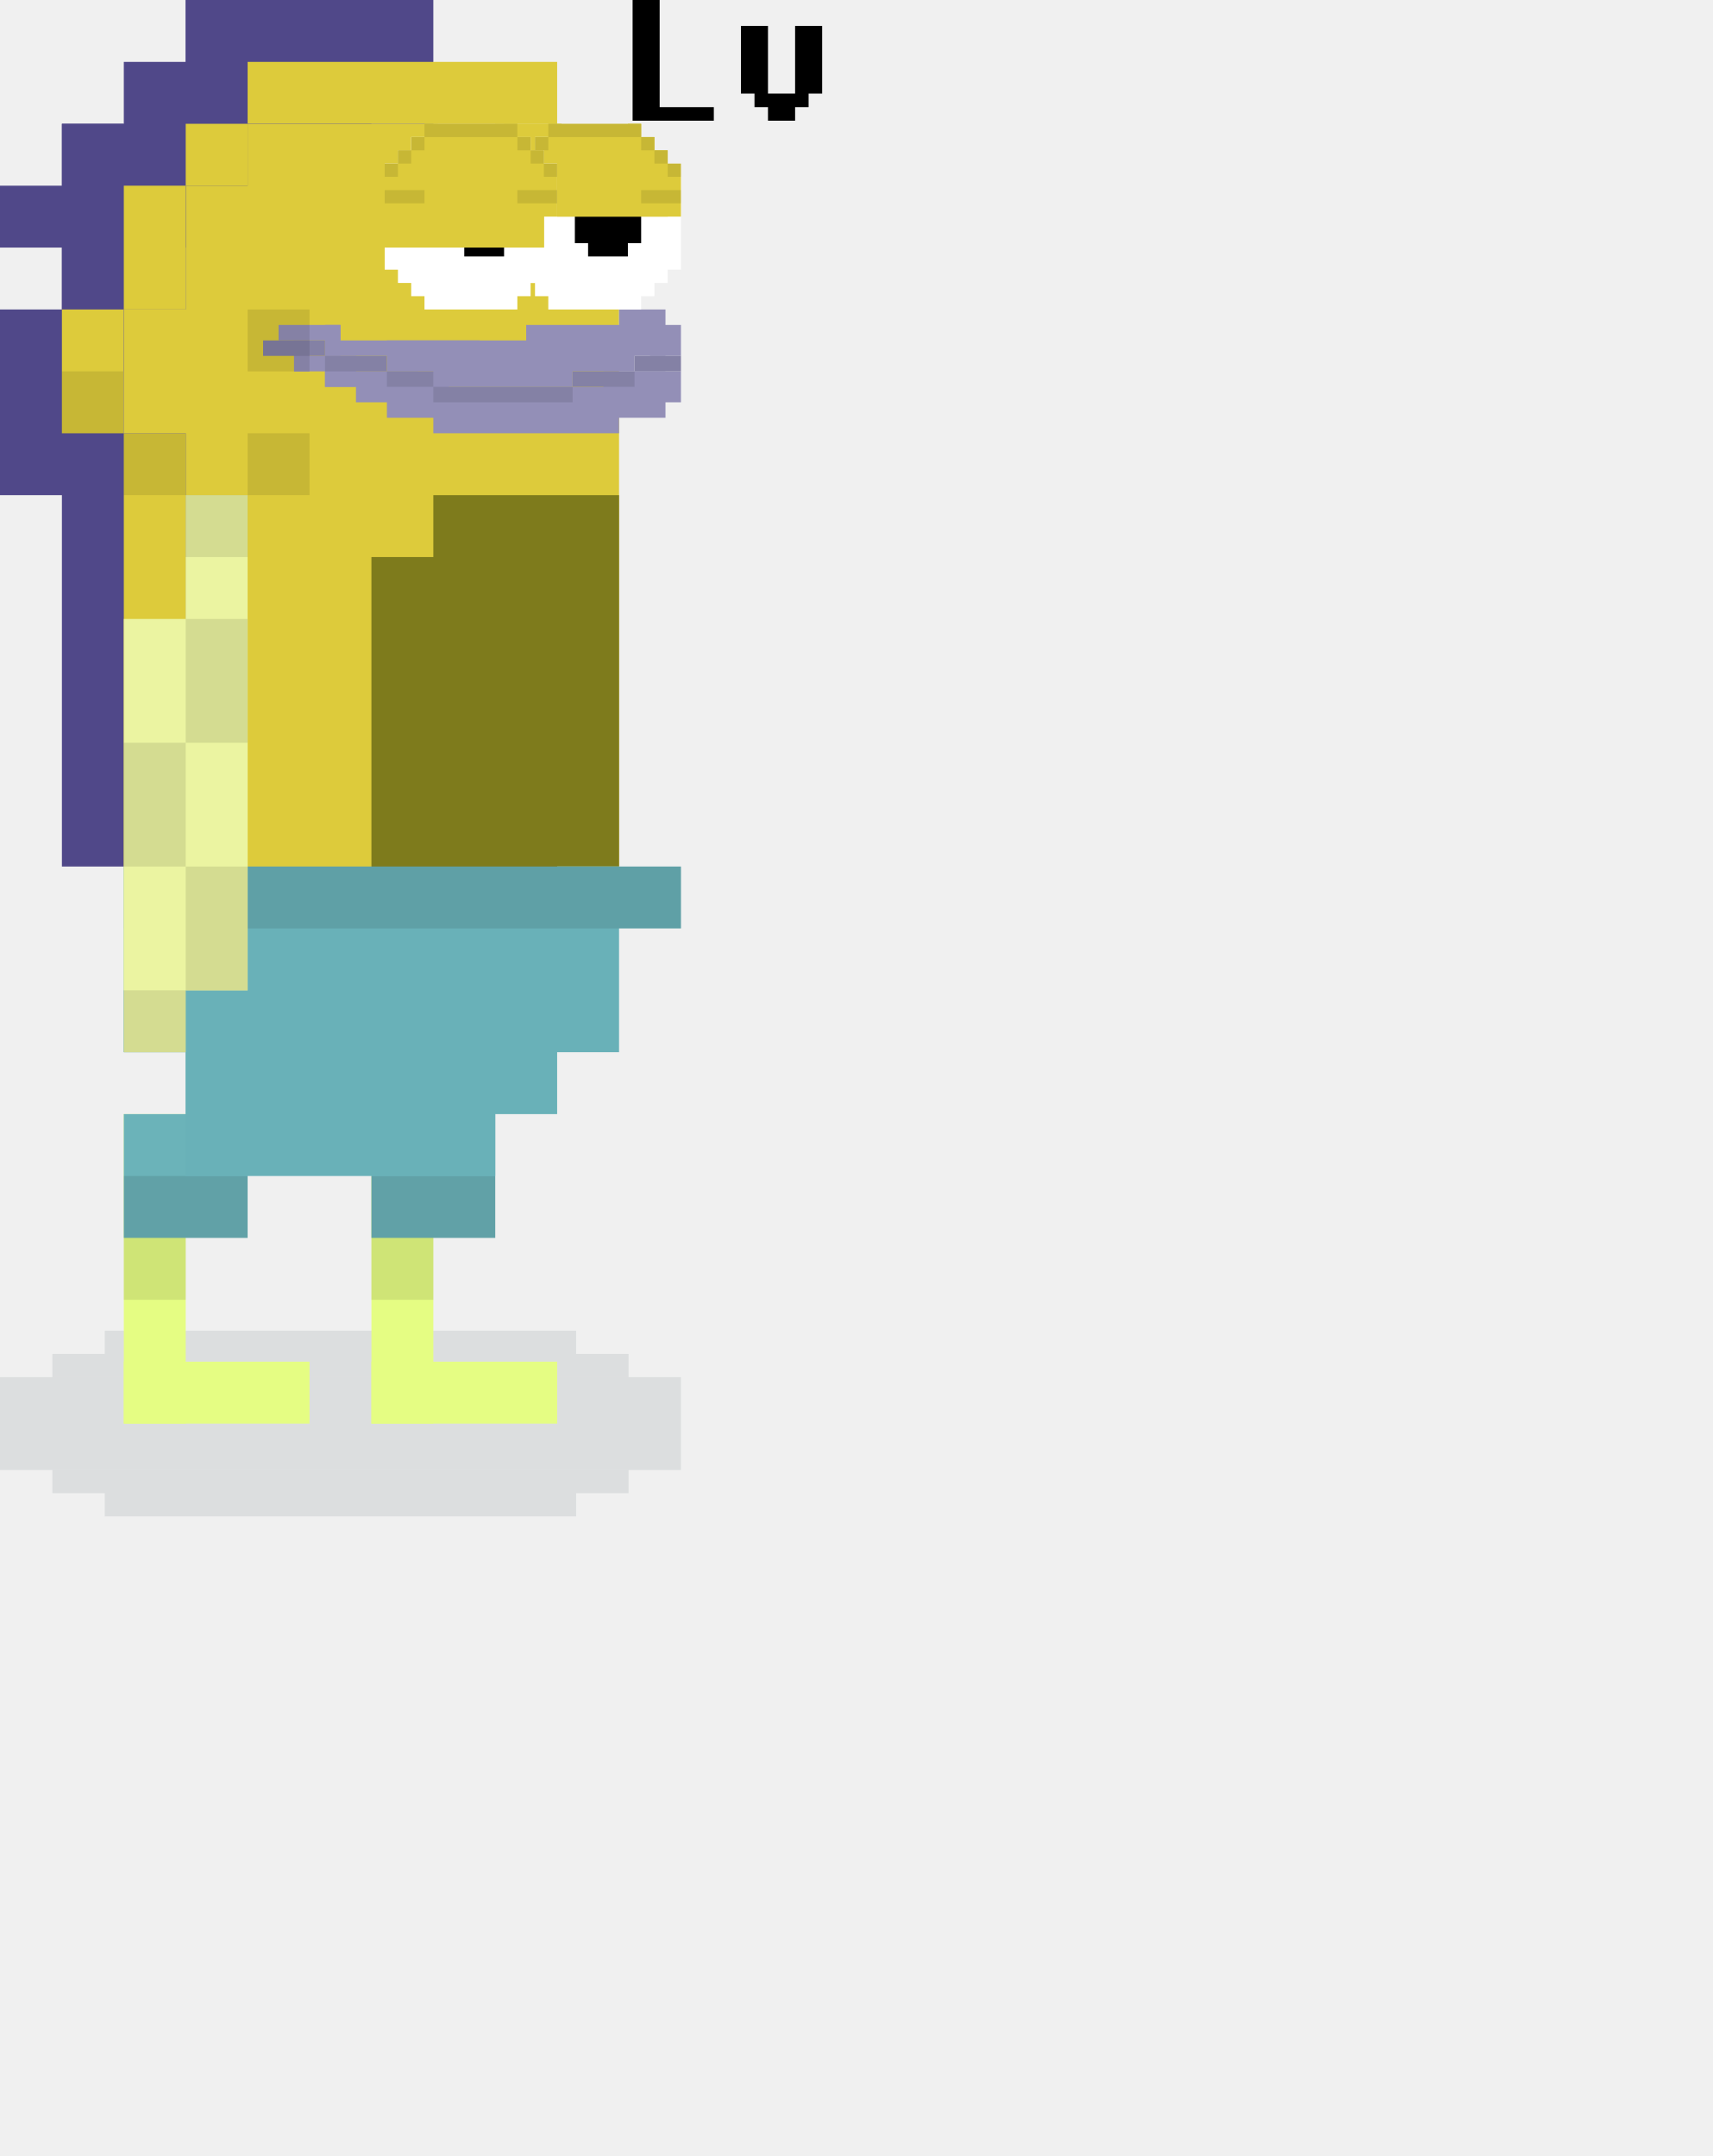
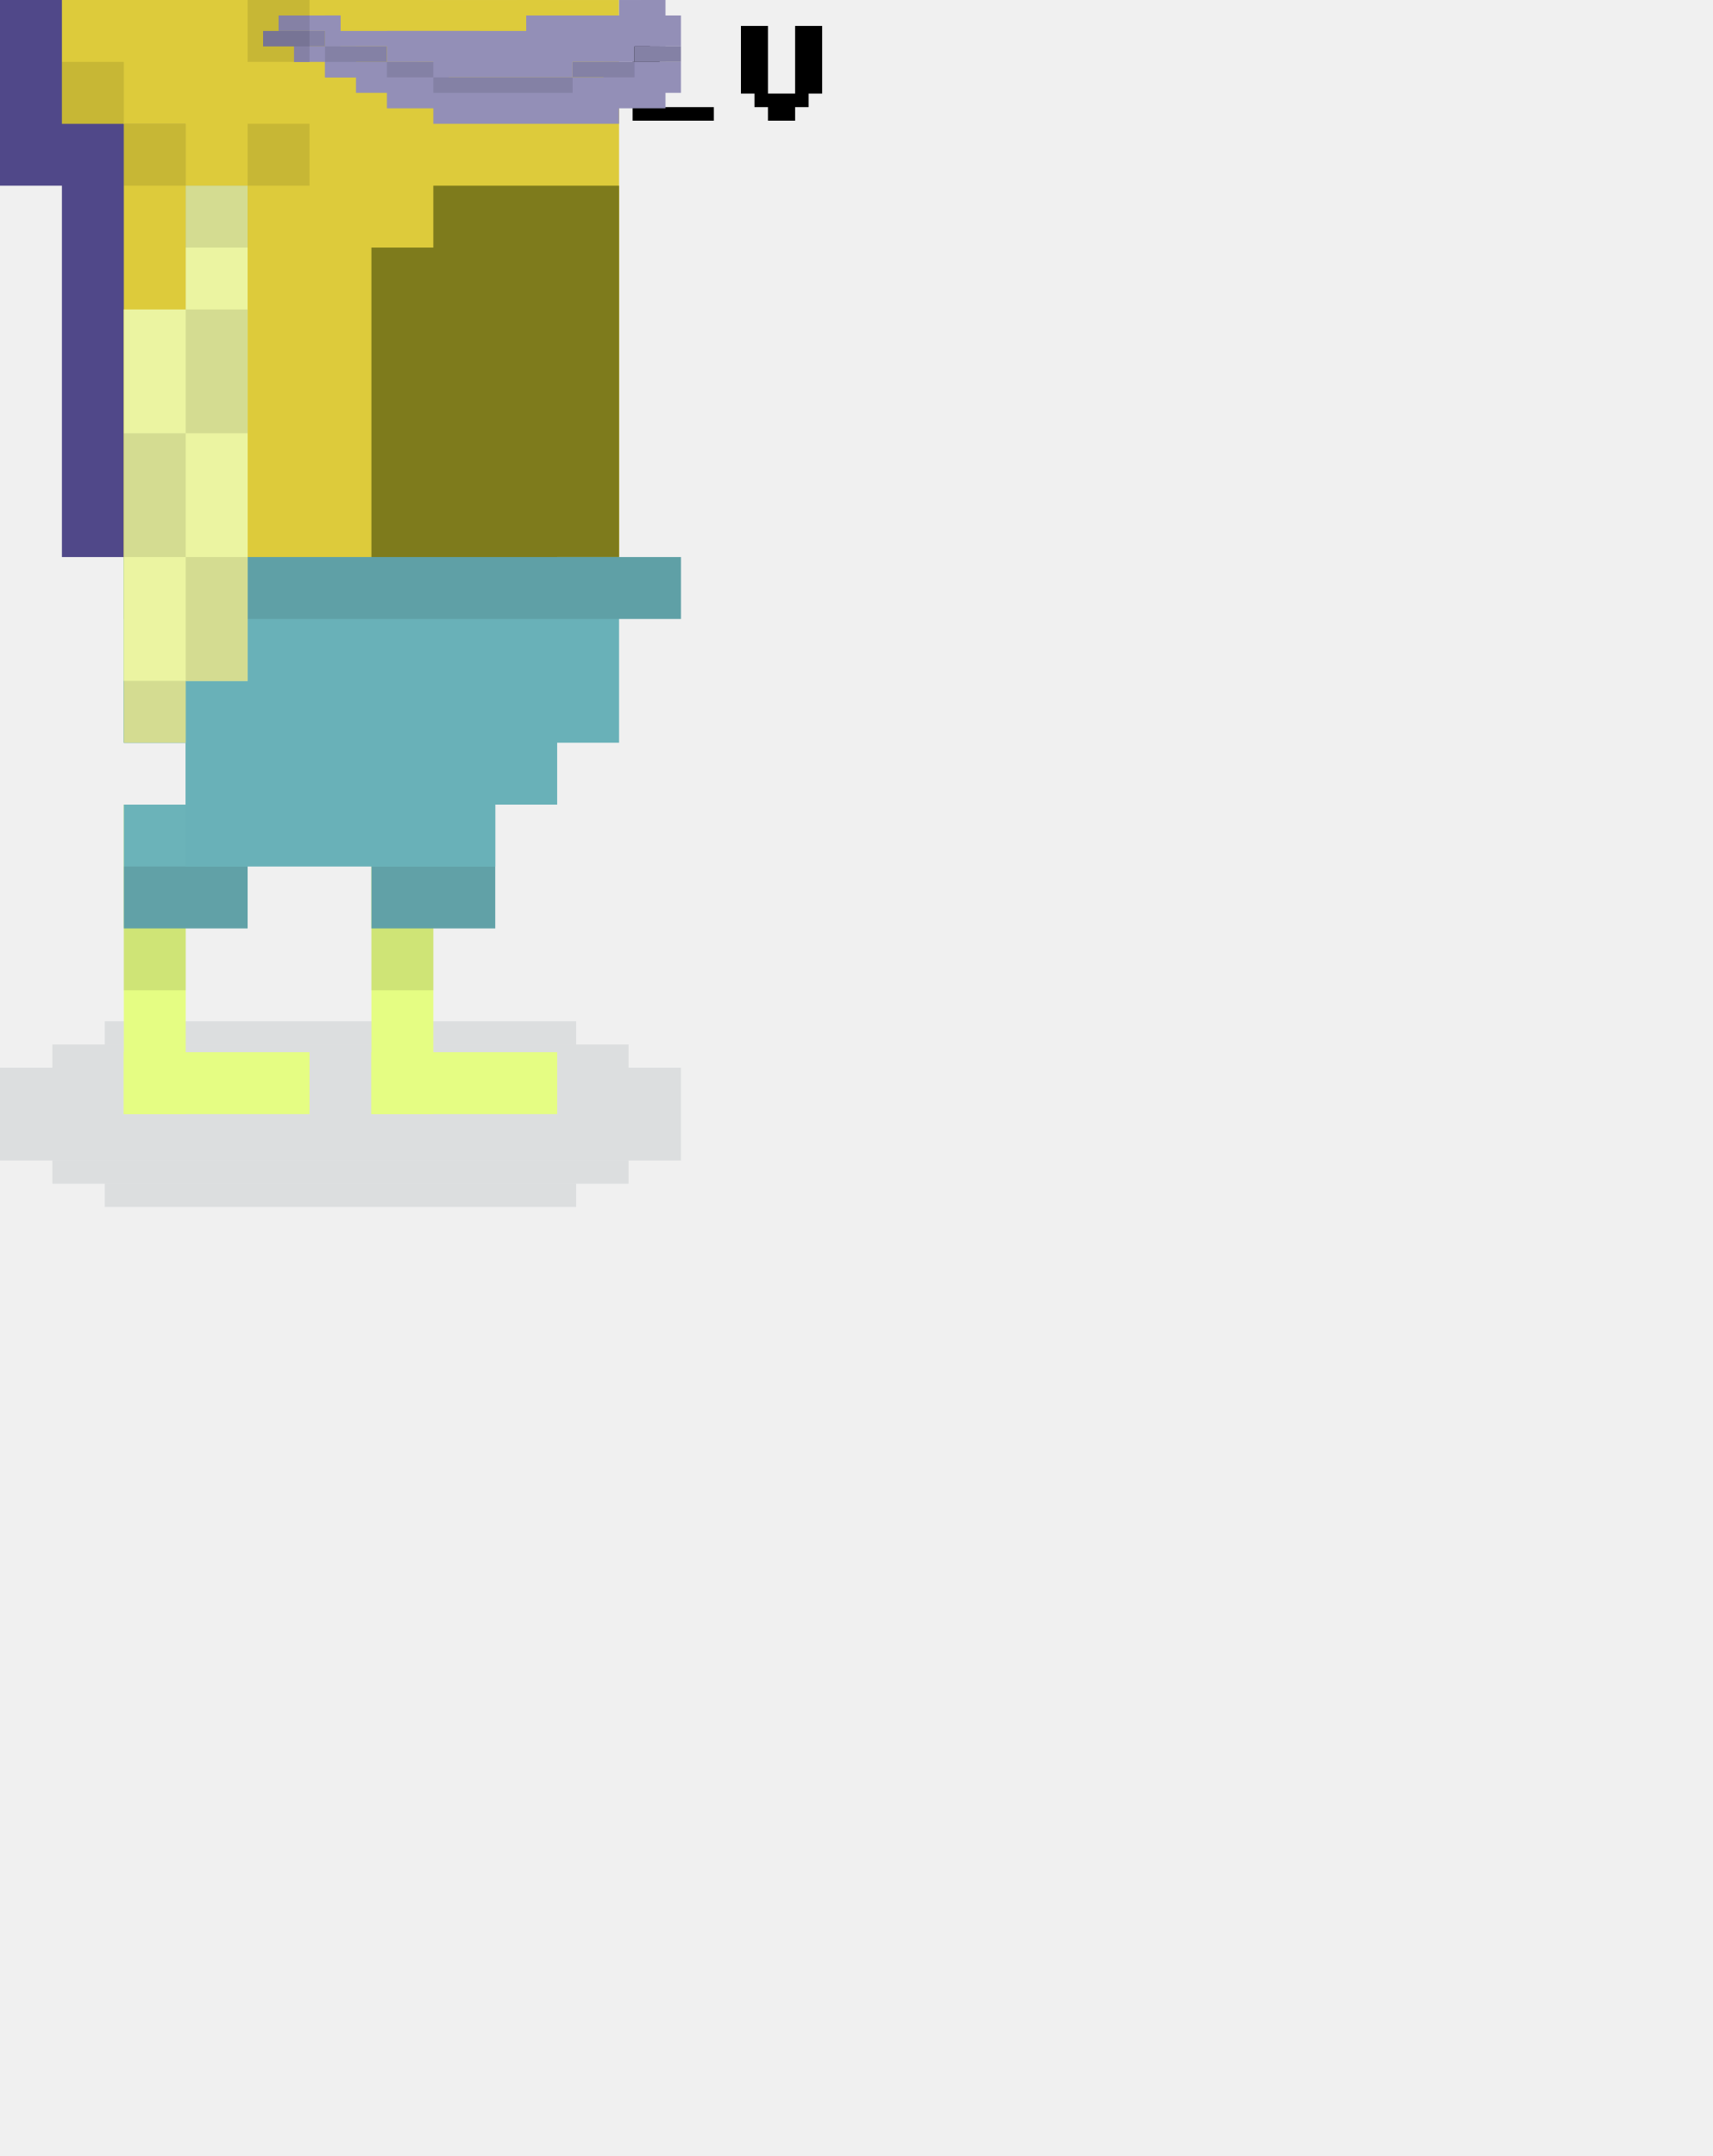
<svg xmlns="http://www.w3.org/2000/svg" fill="none" overflow="visible">
  <style>
    *{act}

    @keyframes fishman-*{id}-hand-move {
    0% {
-     transform: translate(2px, 8px) rotate(-10deg);
-     }
-     50% {
-     transform: translate(2px, 8px) rotate(10deg);
-     }
-     100% {
-     transform: translate(2px, 8px) rotate(-10deg);
+     transform: translate(2px, 3px) rotate(-10deg);
+     }
+     50% {
+     transform: translate(2px, 3px) rotate(10deg);
+     }
+     100% {
+     transform: translate(2px, 3px) rotate(-10deg);
    }
    }

    @keyframes fishman-*{id}-leg-left-move {
    0% {
-     transform: translate(3px, 18px);
-     }
-     50% {
-     transform: translate(3px, 18px) rotate(10deg);
-     }
-     100% {
-     transform: translate(3px, 18px);
+     transform: translate(3px, 13px);
+     }
+     50% {
+     transform: translate(3px, 13px) rotate(10deg);
+     }
+     100% {
+     transform: translate(3px, 13px);
    }
    }

    @keyframes fishman-*{id}-leg-right-move {
    0% {
-     transform: translate(6px, 18px);
-     }
-     50% {
-     transform: translate(6px, 18px) rotate(-10deg);
-     }
-     100% {
-     transform: translate(6px, 18px);
+     transform: translate(6px, 13px);
+     }
+     50% {
+     transform: translate(6px, 13px) rotate(-10deg);
+     }
+     100% {
+     transform: translate(6px, 13px);
    }
    }

    @keyframes fishman-*{id}-eyelid-left-move {
    0% {
    transform: translate(0.2px, 3px) scaleY(0);
    }
    50% {
    transform: translate(0.2px, 3.7px) scaleY(-1.17);
    }
    100% {
    transform: translate(0.2px, 3px) scaleY(0);
    }
    }

    @keyframes fishman-*{id}-eyelid-right-move {
    0% {
    transform: translate(2.2px, 3px) scaleY(0);
    }
    50% {
    transform: translate(2.2px, 3.7px) scaleY(-1.17);
    }
    100% {
    transform: translate(2.2px, 3px) scaleY(0);
    }
    }

    #fishman-*{id}-leg-left {
    animation-name:fishman-*{id}-leg-left-move;
    animation-duration:1s;
    animation-iteration-count:infinite;
    animation-timing-function: ease-in-out;
    }

    #fishman-*{id}-leg-right {
    animation-name:fishman-*{id}-leg-right-move;
    animation-duration:1s;
    animation-iteration-count:infinite;
    animation-timing-function: ease-in-out;
    }

    #fishman-*{id}-hand {
    animation-name:fishman-*{id}-hand-move;
    animation-duration:2s;
    animation-iteration-count:infinite;
    animation-timing-function: ease-in-out;
    }

    #fishman-*{id}-eyelid-left {
    animation-name:fishman-*{id}-eyelid-left-move;
    animation-duration:3s;
    animation-iteration-count:infinite;
    animation-timing-function: ease-in-out;
    }

    #fishman-*{id}-eyelid-right {
    animation-name:fishman-*{id}-eyelid-right-move;
    animation-duration:3s;
    animation-iteration-count:infinite;
    animation-timing-function: ease-in-out;
    }
  </style>
  <g id="fishman-*{id}">
    <g id="contributions-wrap-*{id}">
-       <g id="contributions" transform="translate(-19, -30)" style="display:*{contribution-display};">
+       <g id="contributions" transform="translate(-19, -45)" style="display:*{contribution-display};">
        <g id="contribution-tag" transform="translate(-3, -1)">
          <rect x="3" width="77" height="19" fill="white" />
          <rect x="1" y="1.267" width="81" height="16.467" fill="white" />
          <rect y="2.533" width="83" height="13.933" fill="white" />
        </g>
        <path d="M1 2.75H4V3.5H4.75V4.25H3.25V3.5H1.75V7.25H3.25V6.5H4.75V7.25H4V8H1V7.25H0.25V3.5H1V2.75ZM7 2.75H10V3.5H10.75V7.25H10V8H7V7.25H6.25V3.5H7V2.75ZM9.25 7.25V3.5H7.75V7.25H9.25ZM16 3.5H16.75V8H15.25V3.5H13.75V8H12.25V2.75H16V3.5ZM19 1.25H20.5V2.75H22.75V3.5H20.5V7.25H22.75V8H19.75V7.25H19V3.5H18.25V2.75H19V1.25ZM24.25 2.75H25.75V4.25H26.5V5H25.75V8H24.25V2.75ZM28.75 2.75V4.25H26.5V3.5H27.25V2.75H28.75ZM33.25 2H31.75V0.5H33.25V2ZM33.25 7.25H34.75V8H30.25V7.25H31.75V3.5H30.25V2.75H33.25V7.25ZM40 3.5H40.75V7.25H40V8H36.25V1.25H37.75V2.75H40V3.5ZM39.25 7.25V3.5H37.75V7.25H39.25ZM45.25 2.75H46.75V8H43V7.25H42.25V2.75H43.75V7.25H45.25V2.75ZM49 1.25H50.5V2.75H52.75V3.5H50.5V7.25H52.75V8H49.75V7.25H49V3.5H48.25V2.75H49V1.25ZM57.25 2H55.75V0.5H57.25V2ZM57.25 7.25H58.75V8H54.25V7.25H55.75V3.5H54.25V2.75H57.25V7.25ZM61 2.75H64V3.5H64.75V7.25H64V8H61V7.25H60.25V3.5H61V2.75ZM63.25 7.25V3.5H61.75V7.25H63.25ZM70 3.5H70.75V8H69.25V3.5H67.75V8H66.25V2.75H70V3.5ZM73 5H72.25V3.5H73V2.75H76.75V3.5H73.75V5H76V5.75H76.75V7.25H76V8H72.25V7.25H75.25V5.75H73V5Z" fill="black" />
        <svg width="600" height="300" viewBox="0 0 200 100" fill="none" overflow="visible">
          <g id="contribution" transform="translate(*{contributionx}, 3.5)">
            *{contribution}
          </g>
        </svg>
      </g>
    </g>
    <g id="level-tag-wrap-*{id}">
-       <g id="level-tag" transform="translate(-22, -10.5)" style="display:*{level-tag-display};">
+       <g id="level-tag" transform="translate(-22, -25.5)" style="display:*{level-tag-display};">
        <rect x="3" width="77" height="9" fill="white" />
        <rect x="1" y="0.6" width="81" height="7.8" fill="white" />
        <rect y="1.2" width="83" height="6.6" fill="white" />
      </g>
    </g>
    <g id="level-wrap-*{id}">
      <svg width="600" height="300" viewBox="0 0 200 100" fill="none" overflow="visible">
-         <g id="level" transform="translate(*{levelx}, -3)">
+         <g id="level" transform="translate(*{levelx}, -8)">
          <g transform="translate(10, -0.05)">
            <path d="M0.219 0.031H0.656V1.781H1.531V2H0.219V0.031ZM2.188 1.562H1.969V0.469H2.406V1.562H2.844V0.469H3.281V1.562H3.062V1.781H2.844V2H2.406V1.781H2.188V1.562Z" fill="black" />
          </g>
          *{level}
        </g>
      </svg>
    </g>
    <svg width="600" height="300" viewBox="0 0 200 100" fill="none" overflow="visible">
-       <g id="fishman-*{id}-shadow" transform="translate(0, 21.5)">
+       <g id="fishman-*{id}-shadow" transform="translate(0, 16.5)">
        <rect y="0.75" width="11" height="1.5" fill="#2B4447" fill-opacity="0.1" />
        <rect x="0.846" y="0.375" width="9.308" height="0.375" fill="#2B4447" fill-opacity="0.1" />
        <rect x="0.846" y="2.25" width="9.308" height="0.375" fill="#2B4447" fill-opacity="0.1" />
        <rect x="1.692" width="7.615" height="0.375" fill="#2B4447" fill-opacity="0.1" />
        <rect x="1.692" y="2.625" width="7.615" height="0.375" fill="#2B4447" fill-opacity="0.1" />
      </g>
-       <g id="fishman-*{id}-leg-left" transform="translate(2, 18)">
+       <g id="fishman-*{id}-leg-left" transform="translate(2, 13)">
        <rect width="1" height="5" transform="matrix(-1 0 0 1 1 0)" fill="#E5FD83" />
        <rect width="3" height="1" transform="matrix(-1 0 0 1 3 4)" fill="#E5FD83" />
        <rect width="2" height="2" transform="matrix(-1 0 0 1 2 0)" fill="#6BB3B9" />
        <rect width="2" height="1" transform="matrix(-1 0 0 1 2 1)" fill="black" fill-opacity="0.1" />
        <rect width="1" height="1" transform="matrix(-1 0 0 1 1 2)" fill="black" fill-opacity="0.1" />
      </g>
-       <g id="fishman-*{id}-leg-right" transform="translate(6, 18)">
+       <g id="fishman-*{id}-leg-right" transform="translate(6, 13)">
        <rect width="1" height="5" transform="matrix(-1 0 0 1 1 0)" fill="#E5FD83" />
        <rect width="3" height="1" transform="matrix(-1 0 0 1 3 4)" fill="#E5FD83" />
        <rect width="2" height="2" transform="matrix(-1 0 0 1 2 0)" fill="#6BB3B9" />
        <rect width="2" height="1" transform="matrix(-1 0 0 1 2 1)" fill="black" fill-opacity="0.1" />
        <rect width="1" height="1" transform="matrix(-1 0 0 1 1 2)" fill="black" fill-opacity="0.1" />
      </g>
-       <g id="fishman-*{id}-body">
+       <g id="fishman-*{id}-body" transform="translate(0, -5)">
        <rect width="6" height="12" transform="matrix(-1 0 0 1 9 2)" fill="#DDCB3B" />
-         <rect width="6" height="12" transform="matrix(-1 0 0 1 9 3)" fill="#DDCB3B" />
+         <rect width="7" height="14" transform="matrix(-1 0 0 1 9 1)" fill="#DDCB3B" />
        <rect width="7" height="2" transform="matrix(-1 0 0 1 9 5)" fill="#DDCB3B" />
        <rect width="3" height="2" transform="matrix(-1 0 0 1 6 0)" fill="#504889" />
        <rect width="4" height="2" transform="matrix(-1 0 0 1 7 0)" fill="#504889" />
        <rect width="2" height="2" transform="matrix(-1 0 0 1 4 1)" fill="#504889" />
-         <rect width="2" height="3" transform="matrix(-1 0 0 1 3 2)" fill="#504889" />
        <rect width="3" height="1" transform="matrix(-1 0 0 1 3 3)" fill="#504889" />
-         <rect width="1" height="4" transform="matrix(-1 0 0 1 2 2)" fill="#504889" />
        <rect width="2" height="3" transform="matrix(-1 0 0 1 2 5)" fill="#504889" />
        <rect width="2" height="7" transform="matrix(-1 0 0 1 3 7)" fill="#504889" />
+         <rect width="1" height="4" transform="matrix(-1 0 0 1 2 2)" fill="#504889" />
+         <rect width="2" height="3" transform="matrix(-1 0 0 1 3 2)" fill="#504889" />
        <rect width="1" height="2" transform="matrix(-1 0 0 1 9 2)" fill="#DDCB3B" />
-         <rect width="5" height="1" transform="matrix(-1 0 0 1 9 1)" fill="#DDCB3B" />
-         <rect width="1" height="1" transform="matrix(-1 0 0 1 4 2)" fill="#DDCB3B" />
-         <rect width="1" height="2" transform="matrix(-1 0 0 1 3 3)" fill="#DDCB3B" />
-         <rect width="1" height="2" transform="matrix(-1 0 0 1 2 5)" fill="#DDCB3B" />
+         <rect width="5" height="11" transform="matrix(-1 0 0 1 9 1)" fill="#DDCB3B" />
+         <rect width="3" height="7" transform="matrix(-1 0 0 1 6 2)" fill="#DDCB3B" />
+         <rect width="4" height="4" transform="matrix(-1 0 0 1 6 3)" fill="#DDCB3B" />
+         <rect width="5" height="2" transform="matrix(-1 0 0 1 6 5)" fill="#DDCB3B" />
        <rect width="1" height="7" transform="matrix(-1 0 0 1 3 7)" fill="#DDCB3B" />
-         <rect width="6" height="10" transform="matrix(-1 0 0 1 10 4)" fill="#DDCB3B" />
+         <rect width="7" height="12" transform="matrix(-1 0 0 1 10 2)" fill="#DDCB3B" />
        <rect width="3" height="6" transform="matrix(-1 0 0 1 10 8)" fill="#7E7B1C" />
        <rect width="3" height="6" transform="matrix(-1 0 0 1 9 9)" fill="#7E7B1C" />
        <rect width="1.75" height="0.75" transform="matrix(-1 0 0 1 10.25 5.25)" fill="#938FB7" />
        <rect x="7" y="5.5" width="2.25" height="0.75" fill="#938FB7" />
        <rect x="6.25" y="5.5" width="1.5" height="0.5" fill="#938FB7" />
        <rect x="5.25" y="5.5" width="1.75" height="0.25" fill="#938FB7" />
        <rect x="4.5" y="5.25" width="1" height="0.25" fill="#938FB7" />
        <rect x="5.25" y="5.25" width="0.25" height="0.5" fill="#938FB7" />
        <rect width="0.75" height="0.75" transform="matrix(-1 0 0 1 10.75 5)" fill="#938FB7" />
        <rect width="0.5" height="0.5" transform="matrix(-1 0 0 1 11 5.25)" fill="#938FB7" />
        <rect width="1" height="0.25" transform="matrix(-1 0 0 1 6.25 6)" fill="#938FB7" />
        <rect width="1" height="0.75" transform="matrix(-1 0 0 1 10.75 6)" fill="#938FB7" />
        <rect width="3" height="0.75" transform="matrix(-1 0 0 1 10 6.25)" fill="#938FB7" />
        <rect width="1" height="0.75" transform="matrix(-1 0 0 1 7.25 6)" fill="#938FB7" />
        <rect width="1" height="0.5" transform="matrix(-1 0 0 1 6.75 6)" fill="#938FB7" />
        <rect width="1" height="0.25" transform="matrix(-1 0 0 1 5.75 5.75)" fill="#938FB7" />
        <rect width="0.25" height="0.5" transform="matrix(-1 0 0 1 5 5.5)" fill="#938FB7" />
        <rect width="0.5" height="0.5" transform="matrix(-1 0 0 1 5.75 5.75)" fill="#938FB7" />
        <rect width="0.75" height="0.5" transform="matrix(-1 0 0 1 11 6)" fill="#938FB7" />
        <rect width="0.75" height="0.25" transform="matrix(-1 0 0 1 11 5.75)" fill="#8481A5" />
        <rect width="1" height="0.25" transform="matrix(-1 0 0 1 10.25 6)" fill="#8481A5" />
        <rect width="2.25" height="0.25" transform="matrix(-1 0 0 1 9.25 6.25)" fill="#8481A5" />
        <rect width="0.75" height="0.25" transform="matrix(-1 0 0 1 7 6)" fill="#8481A5" />
        <rect width="1" height="0.25" transform="matrix(-1 0 0 1 6.25 5.75)" fill="#8481A5" />
        <rect width="1" height="0.25" transform="matrix(-1 0 0 1 5.25 5.5)" fill="#8481A5" />
        <rect width="1" height="1" transform="matrix(-1 0 0 1 3 7)" fill="black" fill-opacity="0.1" />
        <rect width="1" height="1" transform="matrix(-1 0 0 1 2 6)" fill="black" fill-opacity="0.1" />
        <rect width="1" height="1" transform="matrix(-1 0 0 1 5 5)" fill="black" fill-opacity="0.1" />
        <rect width="1" height="1" transform="matrix(-1 0 0 1 5 7)" fill="black" fill-opacity="0.1" />
        <rect width="1" height="1" transform="matrix(-1 0 0 1 4 8)" fill="black" fill-opacity="0.1" />
        <rect width="2" height="1" transform="matrix(-1 0 0 1 11 14)" fill="#69B1B8" />
        <rect width="8" height="3" transform="matrix(-1 0 0 1 10 14)" fill="#69B1B8" />
        <rect width="6" height="2" transform="matrix(-1 0 0 1 9 16)" fill="#69B1B8" />
        <rect width="1" height="3" transform="matrix(-1 0 0 1 3 14)" fill="#69B1B8" />
        <rect width="9" height="1" transform="matrix(-1 0 0 1 11 14)" fill="black" fill-opacity="0.1" />
        <rect width="5" height="2" transform="matrix(-1 0 0 1 8 17)" fill="#69B1B8" />
      </g>
-       <g id="fishman-*{id}-hand" transform="translate(2,8)">
+       <g id="fishman-*{id}-hand" transform="translate(2, 3)">
        <rect width="1" height="8" transform="matrix(-1 0 0 1 2 0)" fill="#EBF4A1" />
        <rect width="1" height="3" transform="matrix(-1 0 0 1 1 6)" fill="#EBF4A1" />
        <rect width="2" height="6" transform="matrix(-1 0 0 1 2 2)" fill="#EBF4A1" />
        <rect width="1" height="2" transform="matrix(-1 0 0 1 2 2)" fill="black" fill-opacity="0.1" />
        <rect width="1" height="2" transform="matrix(-1 0 0 1 1 4)" fill="black" fill-opacity="0.1" />
        <rect width="1" height="2" transform="matrix(-1 0 0 1 2 6)" fill="black" fill-opacity="0.1" />
        <rect width="1" height="1" transform="matrix(-1 0 0 1 1 8)" fill="black" fill-opacity="0.1" />
        <rect width="1" height="1" transform="matrix(-1 0 0 1 2 0)" fill="black" fill-opacity="0.1" />
      </g>
-       <g id="fishman-*{id}-eyes" transform="translate(6, 2)">
+       <g id="fishman-*{id}-eyes" transform="translate(6, -3)">
        <rect width="1.5" height="2.143" transform="matrix(-1 0 0 1 4.35718 0.428589)" fill="white" />
        <rect width="1.5" height="2.143" transform="matrix(-1 0 0 1 3.92847 0.428589)" fill="white" />
        <rect width="1.5" height="1.714" transform="matrix(-1 0 0 1 3.71436 0.642883)" fill="white" />
        <rect width="1.5" height="1.714" transform="matrix(-1 0 0 1 5 0.642883)" fill="white" />
        <rect width="1.5" height="2.143" transform="matrix(-1 0 0 1 4.35718 0.857117)" fill="white" />
        <rect width="1.5" height="2.143" transform="matrix(-1 0 0 1 4.78564 0.428589)" fill="white" />
        <rect width="1.929" height="2.571" transform="matrix(-1 0 0 1 4.57153 0.214294)" fill="white" />
        <rect width="1.714" height="2.357" transform="matrix(-1 0 0 1 4.35718 0.214294)" fill="white" />
        <rect width="1.071" height="0.857" transform="matrix(-1 0 0 1 4.35718 1.07141)" fill="black" />
        <rect width="0.643" height="0.429" transform="matrix(-1 0 0 1 4.14282 1.71429)" fill="black" />
        <g id="fishman-*{id}-eyelid-right">
          <rect y="1.143" width="2.79" height="0.857" fill="#DDCB3B" />
          <rect x="0.215" y="0.928" width="2.361" height="0.857" fill="#DDCB3B" />
          <rect x="0.429" y="0.714" width="1.932" height="0.857" fill="#DDCB3B" />
          <rect x="0.644" y="0.5" width="1.502" height="0.857" fill="#DDCB3B" />
        </g>
        <rect width="0.214" height="0.214" transform="matrix(-1 0 0 1 4.78564 0.428589)" fill="#DDCB3B" />
        <rect width="0.214" height="0.214" transform="matrix(-1 0 0 1 4.57153 0.214294)" fill="#DDCB3B" />
        <rect width="0.214" height="0.214" transform="matrix(-1 0 0 1 4.35718 0)" fill="#DDCB3B" />
        <rect width="0.214" height="0.214" transform="matrix(-1 0 0 1 3.07153 0)" fill="#DDCB3B" />
        <rect width="0.214" height="0.214" transform="matrix(-1 0 0 1 2.85718 0.214294)" fill="#DDCB3B" />
        <rect width="0.214" height="0.214" transform="matrix(-1 0 0 1 2.64282 0.428589)" fill="#DDCB3B" />
        <rect width="2.357" height="1.071" transform="matrix(-1 0 0 1 4.78564 0.428589)" fill="#DDCB3B" />
        <rect width="2.786" height="0.857" transform="matrix(-1 0 0 1 5 0.642883)" fill="#DDCB3B" />
        <rect width="1.929" height="1.071" transform="matrix(-1 0 0 1 4.57153 0.214294)" fill="#DDCB3B" />
        <rect width="1.5" height="1.071" transform="matrix(-1 0 0 1 4.35718 0)" fill="#DDCB3B" />
        <rect width="0.214" height="0.214" transform="matrix(-1 0 0 1 2.64282 0.428589)" fill="black" fill-opacity="0.1" />
        <rect width="0.214" height="0.214" transform="matrix(-1 0 0 1 2.85718 0.214294)" fill="black" fill-opacity="0.1" />
        <rect width="1.5" height="0.214" transform="matrix(-1 0 0 1 4.35718 0)" fill="black" fill-opacity="0.1" />
        <rect width="0.214" height="0.214" transform="matrix(-1 0 0 1 4.57153 0.214294)" fill="black" fill-opacity="0.1" />
        <rect width="0.214" height="0.214" transform="matrix(-1 0 0 1 4.78564 0.428589)" fill="black" fill-opacity="0.1" />
        <rect width="0.214" height="0.214" transform="matrix(-1 0 0 1 5 0.642883)" fill="black" fill-opacity="0.1" />
        <rect width="0.214" height="0.214" transform="matrix(-1 0 0 1 2.42847 0.642883)" fill="black" fill-opacity="0.1" />
        <rect width="0.643" height="0.214" transform="matrix(-1 0 0 1 5 1.07141)" fill="black" fill-opacity="0.1" />
        <rect width="0.643" height="0.214" transform="matrix(-1 0 0 1 2.85718 1.07141)" fill="black" fill-opacity="0.1" />
        <rect width="1.5" height="2.143" transform="matrix(-1 0 0 1 2.35718 0.428589)" fill="white" />
        <rect width="1.5" height="2.143" transform="matrix(-1 0 0 1 1.92847 0.428589)" fill="white" />
        <rect width="1.5" height="1.714" transform="matrix(-1 0 0 1 1.71436 0.642883)" fill="white" />
        <rect width="1.5" height="1.714" transform="matrix(-1 0 0 1 3 0.642883)" fill="white" />
        <rect width="1.5" height="2.143" transform="matrix(-1 0 0 1 2.35718 0.857117)" fill="white" />
        <rect width="1.5" height="2.143" transform="matrix(-1 0 0 1 2.78564 0.428589)" fill="white" />
        <rect width="1.929" height="2.571" transform="matrix(-1 0 0 1 2.57153 0.214294)" fill="white" />
        <rect width="1.714" height="2.357" transform="matrix(-1 0 0 1 2.35718 0.214294)" fill="white" />
        <rect width="1.071" height="0.857" transform="matrix(-1 0 0 1 2.35718 1.07141)" fill="black" />
        <rect width="0.643" height="0.429" transform="matrix(-1 0 0 1 2.14282 1.71429)" fill="black" />
        <g id="fishman-*{id}-eyelid-left">
          <rect y="1.143" width="2.79" height="0.857" fill="#DDCB3B" />
          <rect x="0.215" y="0.928" width="2.361" height="0.857" fill="#DDCB3B" />
          <rect x="0.429" y="0.714" width="1.932" height="0.857" fill="#DDCB3B" />
          <rect x="0.644" y="0.5" width="1.502" height="0.857" fill="#DDCB3B" />
        </g>
        <rect width="0.214" height="0.214" transform="matrix(-1 0 0 1 2.78564 0.428589)" fill="#DDCB3B" />
        <rect width="0.214" height="0.214" transform="matrix(-1 0 0 1 2.57153 0.214294)" fill="#DDCB3B" />
        <rect width="0.214" height="0.214" transform="matrix(-1 0 0 1 2.35718 0)" fill="#DDCB3B" />
        <rect width="0.214" height="0.214" transform="matrix(-1 0 0 1 1.07153 0)" fill="#DDCB3B" />
        <rect width="0.214" height="0.214" transform="matrix(-1 0 0 1 0.857178 0.214294)" fill="#DDCB3B" />
        <rect width="0.214" height="0.214" transform="matrix(-1 0 0 1 0.642822 0.428589)" fill="#DDCB3B" />
        <rect width="2.357" height="1.071" transform="matrix(-1 0 0 1 2.78564 0.428589)" fill="#DDCB3B" />
        <rect width="2.786" height="0.857" transform="matrix(-1 0 0 1 3 0.642883)" fill="#DDCB3B" />
        <rect width="1.929" height="1.071" transform="matrix(-1 0 0 1 2.57153 0.214294)" fill="#DDCB3B" />
        <rect width="1.5" height="1.071" transform="matrix(-1 0 0 1 2.35718 0)" fill="#DDCB3B" />
        <rect width="0.214" height="0.214" transform="matrix(-1 0 0 1 0.642822 0.428589)" fill="black" fill-opacity="0.1" />
        <rect width="0.214" height="0.214" transform="matrix(-1 0 0 1 0.857178 0.214294)" fill="black" fill-opacity="0.1" />
        <rect width="1.5" height="0.214" transform="matrix(-1 0 0 1 2.35718 0)" fill="black" fill-opacity="0.1" />
        <rect width="0.214" height="0.214" transform="matrix(-1 0 0 1 2.57153 0.214294)" fill="black" fill-opacity="0.1" />
        <rect width="0.214" height="0.214" transform="matrix(-1 0 0 1 2.78564 0.428589)" fill="black" fill-opacity="0.1" />
        <rect width="0.214" height="0.214" transform="matrix(-1 0 0 1 3 0.642883)" fill="black" fill-opacity="0.1" />
        <rect width="0.214" height="0.214" transform="matrix(-1 0 0 1 0.428467 0.642883)" fill="black" fill-opacity="0.1" />
        <rect width="0.643" height="0.214" transform="matrix(-1 0 0 1 3 1.07141)" fill="black" fill-opacity="0.1" />
        <rect width="0.643" height="0.214" transform="matrix(-1 0 0 1 0.857178 1.07141)" fill="black" fill-opacity="0.1" />
      </g>
    </svg>
  </g>
</svg>
